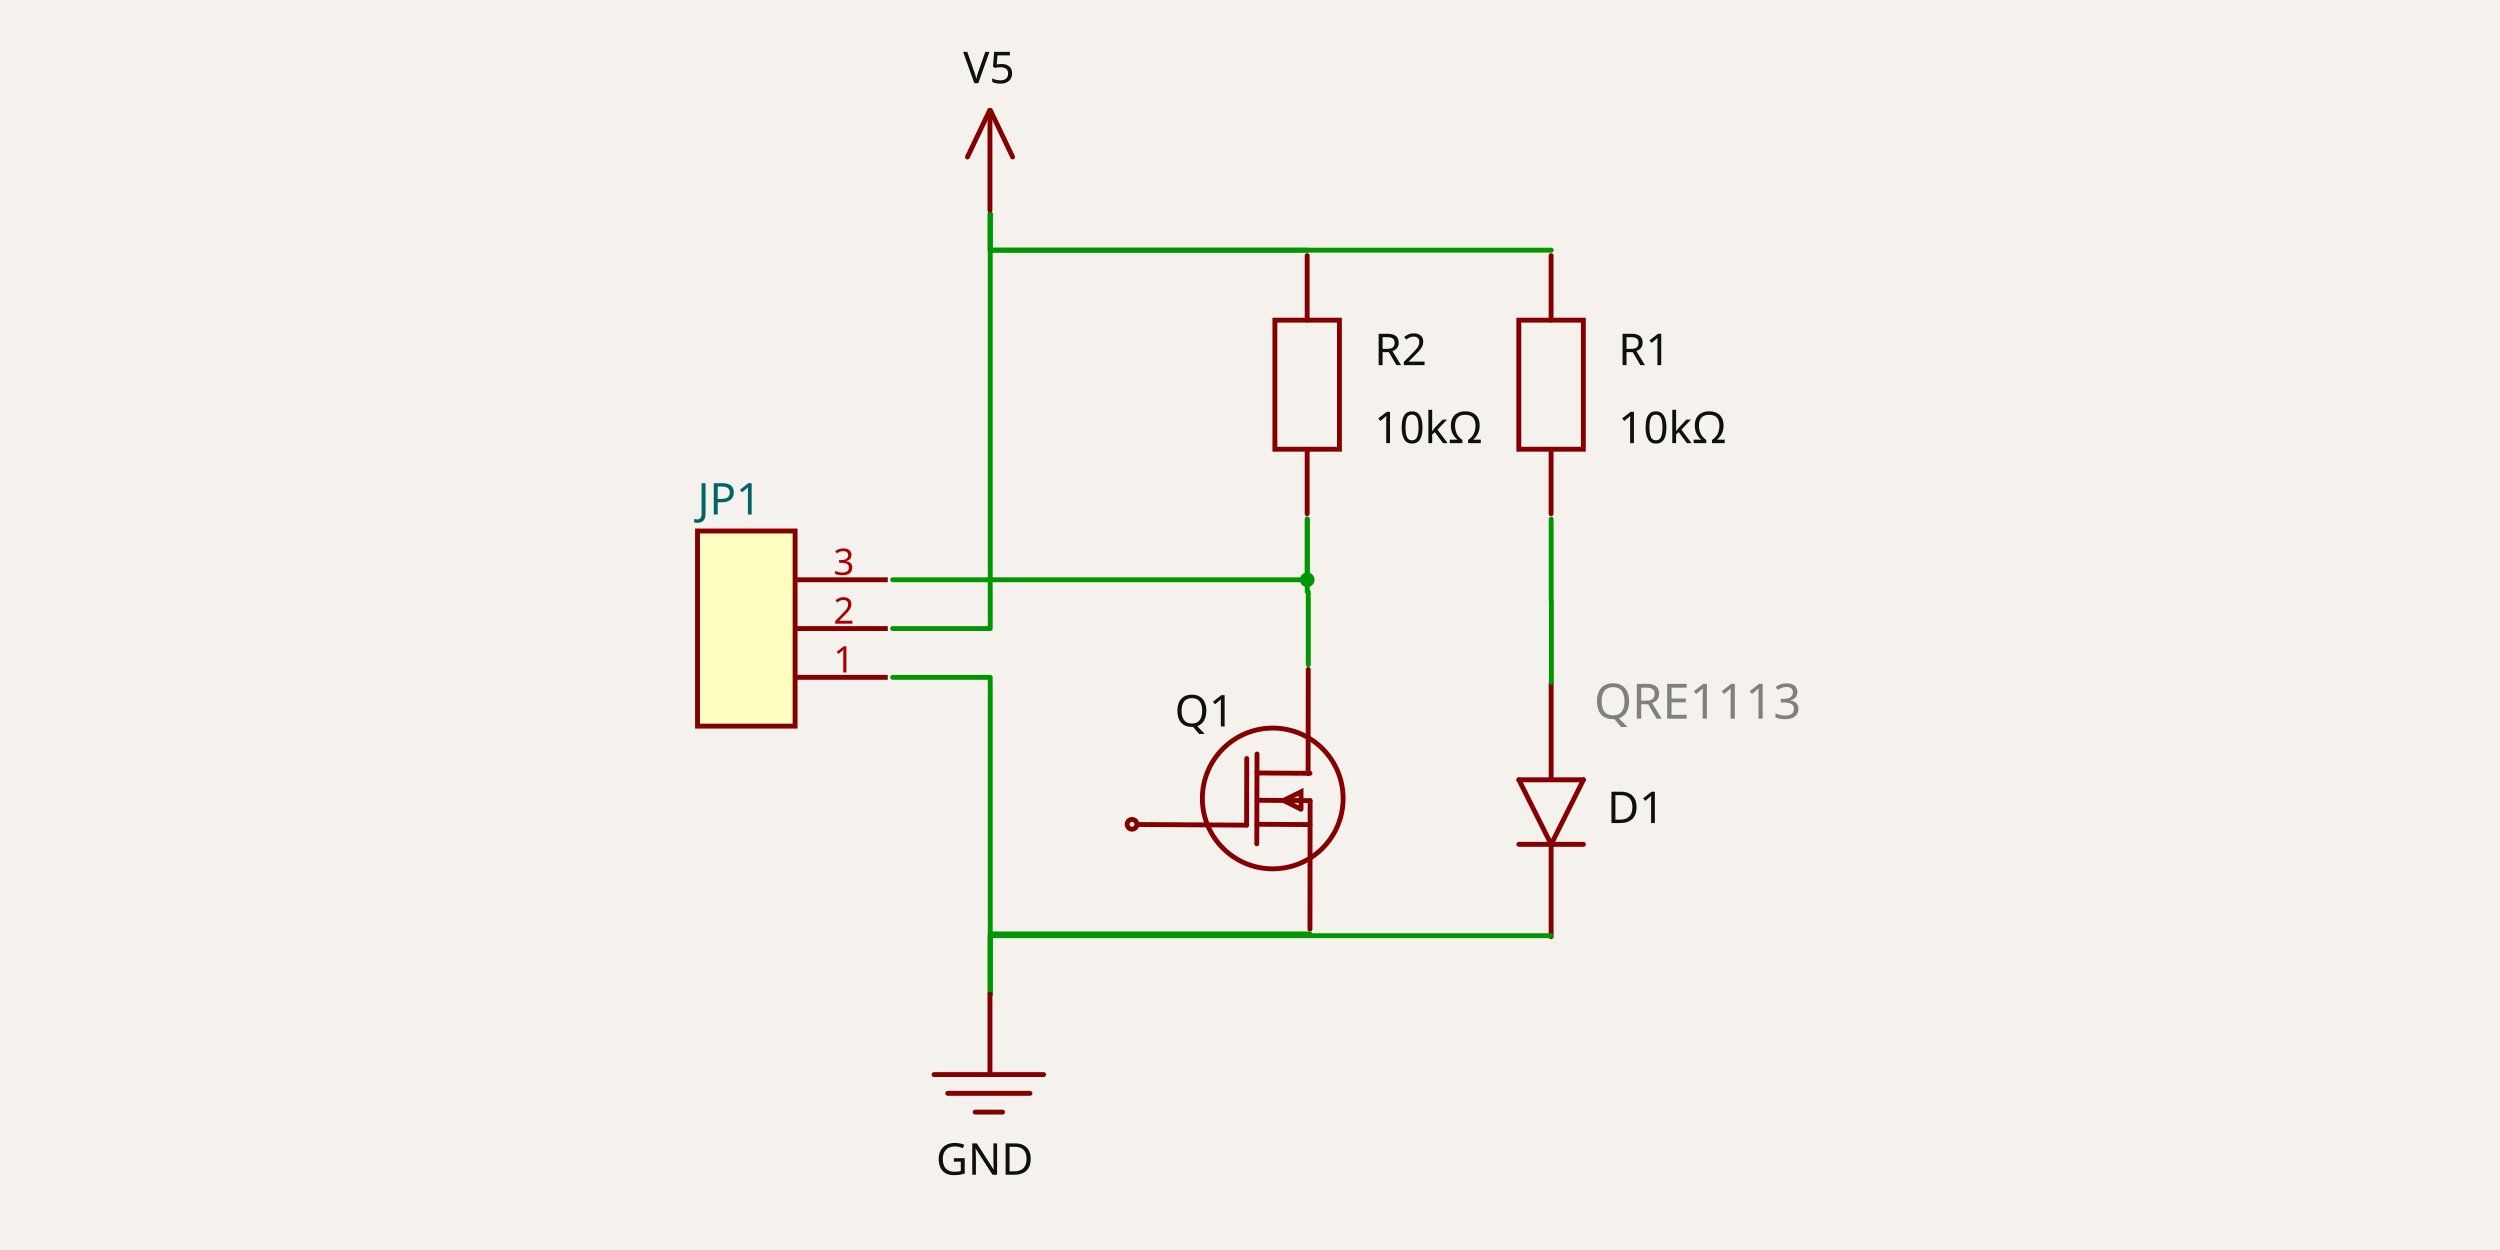
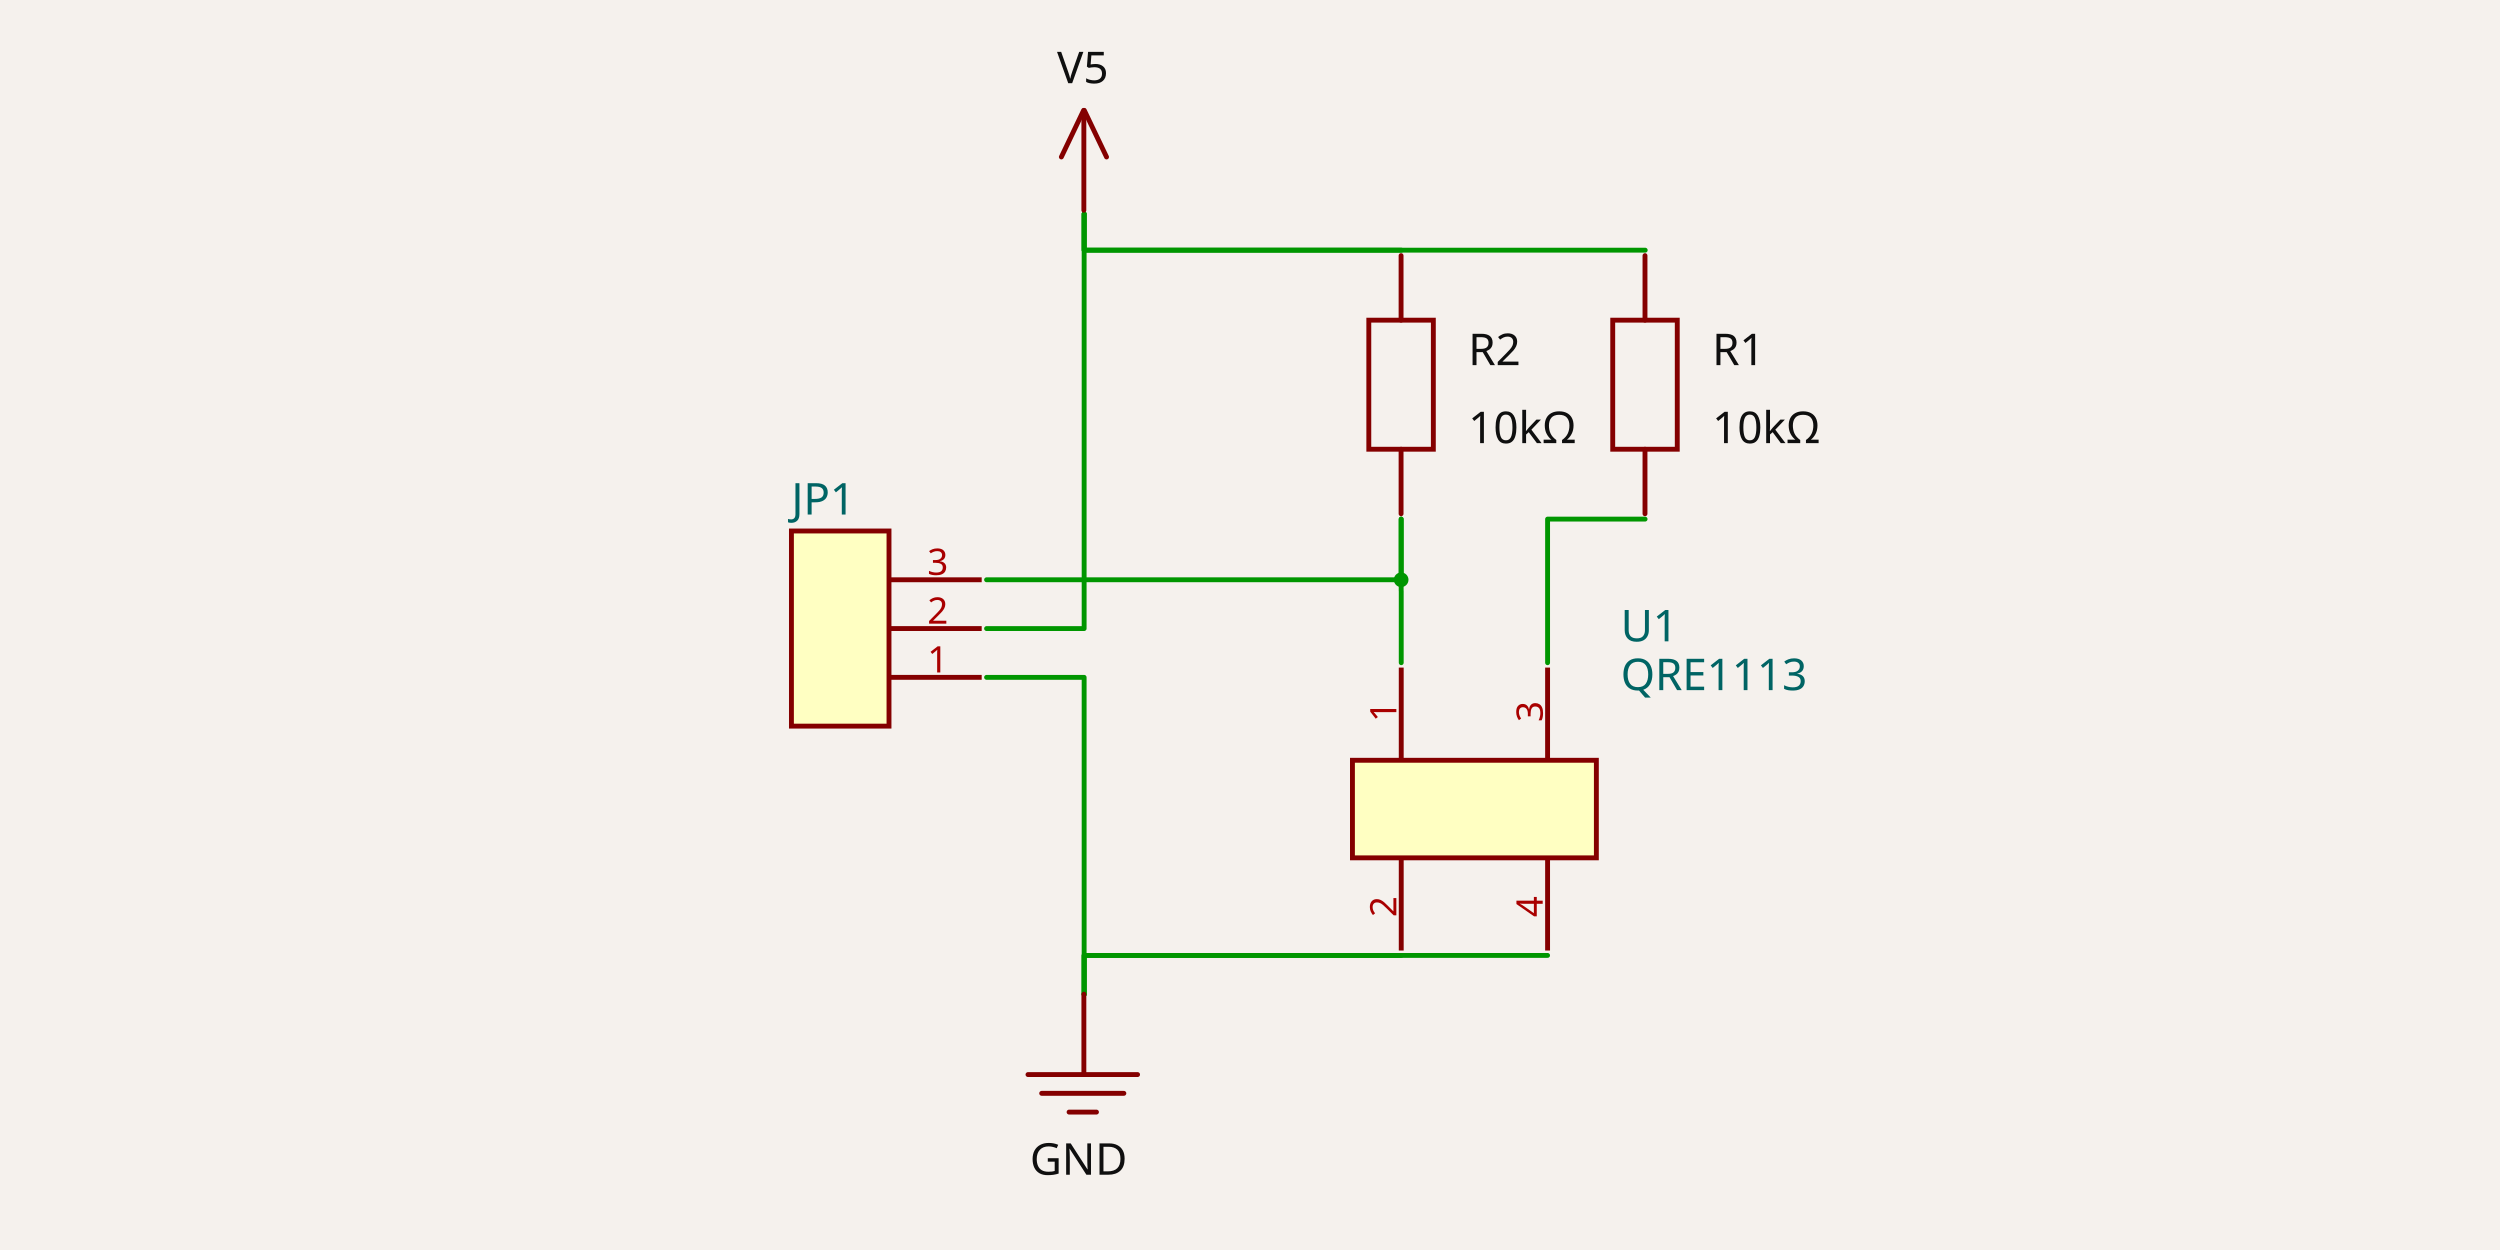
- <svg xmlns="http://www.w3.org/2000/svg" width="1200" height="600" style="background-color: rgb(245, 241, 237)" data-real-to-screen-transform="matrix(117.0807857422,0,0,-117.0807857422,358.2281774424,301.7093794718)" data-software-used-string="@tscircuit/core@0.0.616">
+ <svg xmlns="http://www.w3.org/2000/svg" width="1200" height="600" style="background-color: rgb(245, 241, 237)" data-real-to-screen-transform="matrix(117.0807857422,0,0,-117.0807857422,403.3042799532,301.7093794718)" data-software-used-string="@tscircuit/core@0.0.616">
  <style>
              .boundary { fill: rgb(245, 241, 237); }
              .schematic-boundary { fill: none; stroke: #fff; }
              .component { fill: none; stroke: rgb(132, 0, 0); }
              .chip { fill: rgb(255, 255, 194); stroke: rgb(132, 0, 0); }
              .component-pin { fill: none; stroke: rgb(132, 0, 0); }
              .trace:hover {
                filter: invert(1);
              }
              .trace:hover .trace-crossing-outline {
                opacity: 0;
              }
              .trace:hover .trace-junction {
                filter: invert(1);
              }
              .text { font-family: sans-serif; fill: rgb(0, 150, 0); }
              .pin-number { fill: rgb(169, 0, 0); }
              .port-label { fill: rgb(0, 100, 100); }
              .component-name { fill: rgb(0, 100, 100); }
            </style>
  <rect class="boundary" x="0" y="0" width="1200" height="600" />
  <g data-circuit-json-type="schematic_component" data-schematic-component-id="schematic_component_0">
-     <rect class="component chip" x="334.812" y="254.877" width="46.832" height="93.665" stroke-width="2.342px" fill="rgb(255, 255, 194)" stroke="rgb(132, 0, 0)" />
-     <rect class="component-overlay" x="334.812" y="254.877" width="46.832" height="93.665" fill="transparent" />
-     <text x="334.812" y="363.762" fill="#006464" text-anchor="start" dominant-baseline="middle" font-family="sans-serif" font-size="21.075px" transform="rotate(0, 334.812, 363.7622)" />
-     <text x="334.812" y="239.657" fill="#006464" text-anchor="start" dominant-baseline="middle" font-family="sans-serif" font-size="21.075px" transform="rotate(0, 334.812, 239.6566)">JP1</text>
-     <line class="component-pin" x1="426.135" y1="325.126" x2="381.644" y2="325.126" stroke-width="2.342px" />
+     <rect class="component chip" x="379.888" y="254.877" width="46.832" height="93.665" stroke-width="2.342px" fill="rgb(255, 255, 194)" stroke="rgb(132, 0, 0)" />
+     <rect class="component-overlay" x="379.888" y="254.877" width="46.832" height="93.665" fill="transparent" />
+     <text x="379.888" y="363.762" fill="#006464" text-anchor="start" dominant-baseline="middle" font-family="sans-serif" font-size="21.075px" transform="rotate(0, 379.8881, 363.7622)" />
+     <text x="379.888" y="239.657" fill="#006464" text-anchor="start" dominant-baseline="middle" font-family="sans-serif" font-size="21.075px" transform="rotate(0, 379.8881, 239.6566)">JP1</text>
+     <line class="component-pin" x1="471.211" y1="325.126" x2="426.72" y2="325.126" stroke-width="2.342px" />
    <g data-schematic-port-id="source_port_0">
-       <rect x="426.135" y="322.784" width="4.683" height="4.683" opacity="0" />
+       <rect x="471.211" y="322.784" width="4.683" height="4.683" opacity="0" />
    </g>
-     <text class="pin-number" x="405.06" y="322.784" style="font-family: sans-serif;" fill="rgb(169, 0, 0)" text-anchor="middle" dominant-baseline="auto" font-size="17.562px" transform="">1</text>
-     <line class="component-pin" x1="426.135" y1="301.709" x2="381.644" y2="301.709" stroke-width="2.342px" />
+     <text class="pin-number" x="450.137" y="322.784" style="font-family: sans-serif;" fill="rgb(169, 0, 0)" text-anchor="middle" dominant-baseline="auto" font-size="17.562px" transform="">1</text>
+     <line class="component-pin" x1="471.211" y1="301.709" x2="426.72" y2="301.709" stroke-width="2.342px" />
    <g data-schematic-port-id="source_port_1">
-       <rect x="426.135" y="299.368" width="4.683" height="4.683" opacity="0" />
+       <rect x="471.211" y="299.368" width="4.683" height="4.683" opacity="0" />
    </g>
-     <text class="pin-number" x="405.06" y="299.368" style="font-family: sans-serif;" fill="rgb(169, 0, 0)" text-anchor="middle" dominant-baseline="auto" font-size="17.562px" transform="">2</text>
-     <line class="component-pin" x1="426.135" y1="278.293" x2="381.644" y2="278.293" stroke-width="2.342px" />
+     <text class="pin-number" x="450.137" y="299.368" style="font-family: sans-serif;" fill="rgb(169, 0, 0)" text-anchor="middle" dominant-baseline="auto" font-size="17.562px" transform="">2</text>
+     <line class="component-pin" x1="471.211" y1="278.293" x2="426.72" y2="278.293" stroke-width="2.342px" />
    <g data-schematic-port-id="source_port_2">
-       <rect x="426.135" y="275.952" width="4.683" height="4.683" opacity="0" />
+       <rect x="471.211" y="275.952" width="4.683" height="4.683" opacity="0" />
    </g>
-     <text class="pin-number" x="405.06" y="275.952" style="font-family: sans-serif;" fill="rgb(169, 0, 0)" text-anchor="middle" dominant-baseline="auto" font-size="17.562px" transform="">3</text>
+     <text class="pin-number" x="450.137" y="275.952" style="font-family: sans-serif;" fill="rgb(169, 0, 0)" text-anchor="middle" dominant-baseline="auto" font-size="17.562px" transform="">3</text>
  </g>
  <g data-circuit-json-type="schematic_component" data-schematic-component-id="schematic_component_1">
-     <rect class="component-overlay" x="611.951" y="122.695" width="30.978" height="123.91" fill="transparent" />
-     <path d="M 627.44 246.605 L 627.44 215.628" stroke="rgb(132, 0, 0)" fill="none" stroke-width="2.342px" stroke-linecap="round" />
-     <path d="M 627.44 153.673 L 627.44 122.695" stroke="rgb(132, 0, 0)" fill="none" stroke-width="2.342px" stroke-linecap="round" />
-     <path d="M 611.951 184.65 L 611.951 153.673 L 642.929 153.673 L 642.929 215.628 L 611.951 215.628 L 611.951 184.65" stroke="rgb(132, 0, 0)" fill="none" stroke-width="2.342px" stroke-linecap="round" />
-     <text x="659.71" y="167.945" fill="rgb(15, 15, 15)" font-family="sans-serif" text-anchor="start" dominant-baseline="middle" font-size="21.075px">R2</text>
-     <text x="659.71" y="205.41" fill="rgb(15, 15, 15)" font-family="sans-serif" text-anchor="start" dominant-baseline="middle" font-size="21.075px">10kΩ</text>
+     <rect class="component-overlay" x="657.028" y="122.695" width="30.978" height="123.91" fill="transparent" />
+     <path d="M 672.516 246.605 L 672.516 215.628" stroke="rgb(132, 0, 0)" fill="none" stroke-width="2.342px" stroke-linecap="round" />
+     <path d="M 672.516 153.673 L 672.516 122.695" stroke="rgb(132, 0, 0)" fill="none" stroke-width="2.342px" stroke-linecap="round" />
+     <path d="M 657.028 184.65 L 657.028 153.673 L 688.005 153.673 L 688.005 215.628 L 657.028 215.628 L 657.028 184.65" stroke="rgb(132, 0, 0)" fill="none" stroke-width="2.342px" stroke-linecap="round" />
+     <text x="704.786" y="167.945" fill="rgb(15, 15, 15)" font-family="sans-serif" text-anchor="start" dominant-baseline="middle" font-size="21.075px">R2</text>
+     <text x="704.786" y="205.41" fill="rgb(15, 15, 15)" font-family="sans-serif" text-anchor="start" dominant-baseline="middle" font-size="21.075px">10kΩ</text>
  </g>
  <g data-circuit-json-type="schematic_component" data-schematic-component-id="schematic_component_2">
-     <rect class="component-overlay" x="729.032" y="122.695" width="30.978" height="123.91" fill="transparent" />
-     <path d="M 744.521 246.605 L 744.521 215.628" stroke="rgb(132, 0, 0)" fill="none" stroke-width="2.342px" stroke-linecap="round" />
-     <path d="M 744.521 153.673 L 744.521 122.695" stroke="rgb(132, 0, 0)" fill="none" stroke-width="2.342px" stroke-linecap="round" />
-     <path d="M 729.032 184.65 L 729.032 153.673 L 760.01 153.673 L 760.01 215.628 L 729.032 215.628 L 729.032 184.65" stroke="rgb(132, 0, 0)" fill="none" stroke-width="2.342px" stroke-linecap="round" />
-     <text x="776.79" y="167.945" fill="rgb(15, 15, 15)" font-family="sans-serif" text-anchor="start" dominant-baseline="middle" font-size="21.075px">R1</text>
-     <text x="776.79" y="205.41" fill="rgb(15, 15, 15)" font-family="sans-serif" text-anchor="start" dominant-baseline="middle" font-size="21.075px">10kΩ</text>
+     <rect class="component-overlay" x="774.108" y="122.695" width="30.978" height="123.91" fill="transparent" />
+     <path d="M 789.597 246.605 L 789.597 215.628" stroke="rgb(132, 0, 0)" fill="none" stroke-width="2.342px" stroke-linecap="round" />
+     <path d="M 789.597 153.673 L 789.597 122.695" stroke="rgb(132, 0, 0)" fill="none" stroke-width="2.342px" stroke-linecap="round" />
+     <path d="M 774.108 184.65 L 774.108 153.673 L 805.086 153.673 L 805.086 215.628 L 774.108 215.628 L 774.108 184.65" stroke="rgb(132, 0, 0)" fill="none" stroke-width="2.342px" stroke-linecap="round" />
+     <text x="821.867" y="167.945" fill="rgb(15, 15, 15)" font-family="sans-serif" text-anchor="start" dominant-baseline="middle" font-size="21.075px">R1</text>
+     <text x="821.867" y="205.41" fill="rgb(15, 15, 15)" font-family="sans-serif" text-anchor="start" dominant-baseline="middle" font-size="21.075px">10kΩ</text>
  </g>
  <g data-circuit-json-type="schematic_component" data-schematic-component-id="schematic_component_3">
-     <rect class="component-overlay" x="546.407" y="321.34" width="82.445" height="124.651" fill="transparent" />
-     <path d="M 546.407 395.76 L 598.374 396.067" stroke="rgb(132, 0, 0)" fill="none" stroke-width="2.342px" stroke-linecap="round" />
-     <path d="M 603.365 361.936 L 603.256 405.039" stroke="rgb(132, 0, 0)" fill="none" stroke-width="2.342px" stroke-linecap="round" />
-     <path d="M 627.962 321.34 L 627.891 371.255" stroke="rgb(132, 0, 0)" fill="none" stroke-width="2.342px" stroke-linecap="round" />
-     <path d="M 628.782 445.992 L 628.852 384.354" stroke="rgb(132, 0, 0)" fill="none" stroke-width="2.342px" stroke-linecap="round" />
-     <path d="M 603.376 371.035 L 628.808 371.186" stroke="rgb(132, 0, 0)" fill="none" stroke-width="2.342px" stroke-linecap="round" />
-     <path d="M 603.376 395.646 L 628.808 395.797" stroke="rgb(132, 0, 0)" fill="none" stroke-width="2.342px" stroke-linecap="round" />
-     <path d="M 624.493 388.44 L 624.493 380.081 L 616.092 384.212 L 624.493 388.44" stroke="rgb(132, 0, 0)" fill="none" stroke-width="2.342px" stroke-linecap="round" />
-     <path d="M 603.376 384.136 L 628.808 384.287" stroke="rgb(132, 0, 0)" fill="none" stroke-width="2.342px" stroke-linecap="round" />
-     <path d="M 598.444 364.095 L 598.374 396.067" stroke="rgb(132, 0, 0)" fill="none" stroke-width="2.342px" stroke-linecap="round" />
-     <text x="592.39" y="341.409" fill="rgb(15, 15, 15)" font-family="sans-serif" text-anchor="end" dominant-baseline="middle" font-size="21.075px">Q1</text>
-     <text x="592.39" y="433.413" fill="rgb(15, 15, 15)" font-family="sans-serif" text-anchor="end" dominant-baseline="middle" font-size="21.075px" />
-     <circle cx="543.38" cy="395.667" r="2.342px" stroke-width="2.342px" fill="none" stroke="rgb(132, 0, 0)" />
-     <circle cx="610.914" cy="383.261" r="33.783px" stroke-width="2.342px" fill="none" stroke="rgb(132, 0, 0)" />
-   </g>
-   <g data-circuit-json-type="schematic_component" data-schematic-component-id="schematic_component_4">
-     <rect class="component-overlay" x="729.062" y="327.834" width="30.978" height="121.793" fill="transparent" />
-     <path d="M 744.551 405.278 L 729.062 374.3" stroke="rgb(132, 0, 0)" fill="none" stroke-width="2.342px" stroke-linecap="round" />
-     <path d="M 760.04 374.3 L 744.551 405.278" stroke="rgb(132, 0, 0)" fill="none" stroke-width="2.342px" stroke-linecap="round" />
-     <path d="M 729.062 374.3 L 760.04 374.3" stroke="rgb(132, 0, 0)" fill="none" stroke-width="2.342px" stroke-linecap="round" />
-     <path d="M 760.04 405.278 L 729.062 405.278" stroke="rgb(132, 0, 0)" fill="none" stroke-width="2.342px" stroke-linecap="round" />
-     <path d="M 744.551 374.042 L 744.551 327.834" stroke="rgb(132, 0, 0)" fill="none" stroke-width="2.342px" stroke-linecap="round" />
-     <path d="M 744.541 449.627 L 744.541 405.873" stroke="rgb(132, 0, 0)" fill="none" stroke-width="2.342px" stroke-linecap="round" />
-     <text x="771.457" y="387.761" fill="rgb(15, 15, 15)" font-family="sans-serif" text-anchor="start" dominant-baseline="middle" font-size="21.075px">D1</text>
-     <text x="707.333" y="388.336" fill="rgb(15, 15, 15)" font-family="sans-serif" text-anchor="end" dominant-baseline="middle" font-size="21.075px" />
+     <rect class="component chip" x="649.174" y="364.933" width="117.081" height="46.832" stroke-width="2.342px" fill="rgb(255, 255, 194)" stroke="rgb(132, 0, 0)" />
+     <rect class="component-overlay" x="649.174" y="364.933" width="117.081" height="46.832" fill="transparent" />
+     <text x="777.963" y="323.955" fill="#006464" text-anchor="start" dominant-baseline="middle" font-family="sans-serif" font-size="21.075px" transform="rotate(0, 777.9628, 323.9547)">QRE1113</text>
+     <text x="777.963" y="300.539" fill="#006464" text-anchor="start" dominant-baseline="middle" font-family="sans-serif" font-size="21.075px" transform="rotate(0, 777.9628, 300.5386)">U1</text>
+     <line class="component-pin" x1="672.59" y1="320.442" x2="672.59" y2="364.933" stroke-width="2.342px" />
+     <g data-schematic-port-id="source_port_7">
+       <rect x="670.248" y="315.759" width="4.683" height="4.683" opacity="0" />
+     </g>
+     <text class="pin-number" x="670.248" y="341.517" style="font-family: sans-serif;" fill="rgb(169, 0, 0)" text-anchor="middle" dominant-baseline="auto" font-size="17.562px" transform="rotate(-90 670.2485 341.5168)">1</text>
+     <line class="component-pin" x1="742.839" y1="320.442" x2="742.839" y2="364.933" stroke-width="2.342px" />
+     <g data-schematic-port-id="source_port_8">
+       <rect x="740.497" y="315.759" width="4.683" height="4.683" opacity="0" />
+     </g>
+     <text class="pin-number" x="740.497" y="341.517" style="font-family: sans-serif;" fill="rgb(169, 0, 0)" text-anchor="middle" dominant-baseline="auto" font-size="17.562px" transform="rotate(-90 740.4969 341.5168)">3</text>
+     <line class="component-pin" x1="742.839" y1="456.256" x2="742.839" y2="411.765" stroke-width="2.342px" />
+     <g data-schematic-port-id="source_port_9">
+       <rect x="740.497" y="456.256" width="4.683" height="4.683" opacity="0" />
+     </g>
+     <text class="pin-number" x="740.497" y="435.181" style="font-family: sans-serif;" fill="rgb(169, 0, 0)" text-anchor="middle" dominant-baseline="auto" font-size="17.562px" transform="rotate(-90 740.4969 435.1815)">4</text>
+     <line class="component-pin" x1="672.59" y1="456.256" x2="672.59" y2="411.765" stroke-width="2.342px" />
+     <g data-schematic-port-id="source_port_10">
+       <rect x="670.248" y="456.256" width="4.683" height="4.683" opacity="0" />
+     </g>
+     <text class="pin-number" x="670.248" y="435.181" style="font-family: sans-serif;" fill="rgb(169, 0, 0)" text-anchor="middle" dominant-baseline="auto" font-size="17.562px" transform="rotate(-90 670.2485 435.1815)">2</text>
  </g>
  <g class="trace" data-circuit-json-type="schematic_trace" data-schematic-trace-id="schematic_trace_0">
-     <path d="M 428.477 278.293 L 627.482 278.293 L 627.482 249.174" class="trace-invisible-hover-outline" stroke="rgb(0, 150, 0)" fill="none" stroke-width="18.733px" stroke-linecap="round" opacity="0" stroke-linejoin="round" />
-     <path d="M 428.477 278.293 L 627.482 278.293 L 627.482 249.174" stroke="rgb(0, 150, 0)" fill="none" stroke-width="2.342px" stroke-linecap="round" stroke-linejoin="round" />
+     <path d="M 473.553 278.293 L 672.558 278.293 L 672.558 249.174" class="trace-invisible-hover-outline" stroke="rgb(0, 150, 0)" fill="none" stroke-width="18.733px" stroke-linecap="round" opacity="0" stroke-linejoin="round" />
+     <path d="M 473.553 278.293 L 672.558 278.293 L 672.558 249.174" stroke="rgb(0, 150, 0)" fill="none" stroke-width="2.342px" stroke-linecap="round" stroke-linejoin="round" />
  </g>
  <g class="trace" data-circuit-json-type="schematic_trace" data-schematic-trace-id="schematic_trace_1">
-     <path d="M 428.477 325.126 L 475.309 325.126 L 475.309 477.331" class="trace-invisible-hover-outline" stroke="rgb(0, 150, 0)" fill="none" stroke-width="18.733px" stroke-linecap="round" opacity="0" stroke-linejoin="round" />
-     <path d="M 428.477 325.126 L 475.309 325.126 L 475.309 477.331" stroke="rgb(0, 150, 0)" fill="none" stroke-width="2.342px" stroke-linecap="round" stroke-linejoin="round" />
+     <path d="M 473.553 325.126 L 520.385 325.126 L 520.385 477.331" class="trace-invisible-hover-outline" stroke="rgb(0, 150, 0)" fill="none" stroke-width="18.733px" stroke-linecap="round" opacity="0" stroke-linejoin="round" />
+     <path d="M 473.553 325.126 L 520.385 325.126 L 520.385 477.331" stroke="rgb(0, 150, 0)" fill="none" stroke-width="2.342px" stroke-linecap="round" stroke-linejoin="round" />
  </g>
  <g class="trace" data-circuit-json-type="schematic_trace" data-schematic-trace-id="schematic_trace_2">
-     <path d="M 628.764 448.286 L 475.309 448.286 L 475.309 477.331" class="trace-invisible-hover-outline" stroke="rgb(0, 150, 0)" fill="none" stroke-width="18.733px" stroke-linecap="round" opacity="0" stroke-linejoin="round" />
-     <path d="M 628.764 448.286 L 475.309 448.286 L 475.309 477.331" stroke="rgb(0, 150, 0)" fill="none" stroke-width="2.342px" stroke-linecap="round" stroke-linejoin="round" />
+     <path d="M 672.59 458.598 L 520.385 458.598 L 520.385 477.331" class="trace-invisible-hover-outline" stroke="rgb(0, 150, 0)" fill="none" stroke-width="18.733px" stroke-linecap="round" opacity="0" stroke-linejoin="round" />
+     <path d="M 672.59 458.598 L 520.385 458.598 L 520.385 477.331" stroke="rgb(0, 150, 0)" fill="none" stroke-width="2.342px" stroke-linecap="round" stroke-linejoin="round" />
  </g>
  <g class="trace" data-circuit-json-type="schematic_trace" data-schematic-trace-id="schematic_trace_3">
-     <path d="M 744.535 449.131 L 475.309 449.131 L 475.309 477.331" class="trace-invisible-hover-outline" stroke="rgb(0, 150, 0)" fill="none" stroke-width="18.733px" stroke-linecap="round" opacity="0" stroke-linejoin="round" />
-     <path d="M 744.535 449.131 L 475.309 449.131 L 475.309 477.331" stroke="rgb(0, 150, 0)" fill="none" stroke-width="2.342px" stroke-linecap="round" stroke-linejoin="round" />
+     <path d="M 742.839 458.598 L 520.385 458.598 L 520.385 477.331" class="trace-invisible-hover-outline" stroke="rgb(0, 150, 0)" fill="none" stroke-width="18.733px" stroke-linecap="round" opacity="0" stroke-linejoin="round" />
+     <path d="M 742.839 458.598 L 520.385 458.598 L 520.385 477.331" stroke="rgb(0, 150, 0)" fill="none" stroke-width="2.342px" stroke-linecap="round" stroke-linejoin="round" />
  </g>
  <g class="trace" data-circuit-json-type="schematic_trace" data-schematic-trace-id="schematic_trace_4">
-     <path d="M 428.477 301.709 L 475.309 301.709 L 475.309 102.672" class="trace-invisible-hover-outline" stroke="rgb(0, 150, 0)" fill="none" stroke-width="18.733px" stroke-linecap="round" opacity="0" stroke-linejoin="round" />
-     <path d="M 428.477 301.709 L 475.309 301.709 L 475.309 102.672" stroke="rgb(0, 150, 0)" fill="none" stroke-width="2.342px" stroke-linecap="round" stroke-linejoin="round" />
+     <path d="M 473.553 301.709 L 520.385 301.709 L 520.385 102.672" class="trace-invisible-hover-outline" stroke="rgb(0, 150, 0)" fill="none" stroke-width="18.733px" stroke-linecap="round" opacity="0" stroke-linejoin="round" />
+     <path d="M 473.553 301.709 L 520.385 301.709 L 520.385 102.672" stroke="rgb(0, 150, 0)" fill="none" stroke-width="2.342px" stroke-linecap="round" stroke-linejoin="round" />
  </g>
  <g class="trace" data-circuit-json-type="schematic_trace" data-schematic-trace-id="schematic_trace_5">
-     <path d="M 627.546 120.083 L 475.309 120.083 L 475.309 102.672" class="trace-invisible-hover-outline" stroke="rgb(0, 150, 0)" fill="none" stroke-width="18.733px" stroke-linecap="round" opacity="0" stroke-linejoin="round" />
-     <path d="M 627.546 120.083 L 475.309 120.083 L 475.309 102.672" stroke="rgb(0, 150, 0)" fill="none" stroke-width="2.342px" stroke-linecap="round" stroke-linejoin="round" />
+     <path d="M 672.622 120.083 L 520.385 120.083 L 520.385 102.672" class="trace-invisible-hover-outline" stroke="rgb(0, 150, 0)" fill="none" stroke-width="18.733px" stroke-linecap="round" opacity="0" stroke-linejoin="round" />
+     <path d="M 672.622 120.083 L 520.385 120.083 L 520.385 102.672" stroke="rgb(0, 150, 0)" fill="none" stroke-width="2.342px" stroke-linecap="round" stroke-linejoin="round" />
  </g>
  <g class="trace" data-circuit-json-type="schematic_trace" data-schematic-trace-id="schematic_trace_6">
-     <path d="M 744.627 120.083 L 475.309 120.083 L 475.309 102.672" class="trace-invisible-hover-outline" stroke="rgb(0, 150, 0)" fill="none" stroke-width="18.733px" stroke-linecap="round" opacity="0" stroke-linejoin="round" />
-     <path d="M 744.627 120.083 L 475.309 120.083 L 475.309 102.672" stroke="rgb(0, 150, 0)" fill="none" stroke-width="2.342px" stroke-linecap="round" stroke-linejoin="round" />
+     <path d="M 789.703 120.083 L 520.385 120.083 L 520.385 102.672" class="trace-invisible-hover-outline" stroke="rgb(0, 150, 0)" fill="none" stroke-width="18.733px" stroke-linecap="round" opacity="0" stroke-linejoin="round" />
+     <path d="M 789.703 120.083 L 520.385 120.083 L 520.385 102.672" stroke="rgb(0, 150, 0)" fill="none" stroke-width="2.342px" stroke-linecap="round" stroke-linejoin="round" />
  </g>
  <g class="trace" data-circuit-json-type="schematic_trace" data-schematic-trace-id="schematic_trace_7">
-     <path d="M 627.482 249.174 L 627.482 284.11 L 627.98 284.11 L 627.98 319.046" class="trace-invisible-hover-outline" stroke="rgb(0, 150, 0)" fill="none" stroke-width="18.733px" stroke-linecap="round" opacity="0" stroke-linejoin="round" />
-     <path d="M 627.482 249.174 L 627.482 284.11 L 627.98 284.11 L 627.98 319.046" stroke="rgb(0, 150, 0)" fill="none" stroke-width="2.342px" stroke-linecap="round" stroke-linejoin="round" />
-     <circle cx="627.482" cy="278.293" r="3.512" class="trace-junction" fill="rgb(0, 150, 0)" />
+     <path d="M 672.59 318.101 L 672.59 283.637 L 672.558 283.637 L 672.558 249.174" class="trace-invisible-hover-outline" stroke="rgb(0, 150, 0)" fill="none" stroke-width="18.733px" stroke-linecap="round" opacity="0" stroke-linejoin="round" />
+     <path d="M 672.59 318.101 L 672.59 283.637 L 672.558 283.637 L 672.558 249.174" stroke="rgb(0, 150, 0)" fill="none" stroke-width="2.342px" stroke-linecap="round" stroke-linejoin="round" />
+     <circle cx="672.558" cy="278.293" r="3.512" class="trace-junction" fill="rgb(0, 150, 0)" />
  </g>
  <g class="trace" data-circuit-json-type="schematic_trace" data-schematic-trace-id="schematic_trace_8">
-     <path d="M 744.563 249.174 L 744.563 288.371 L 744.655 288.371 L 744.655 327.567" class="trace-invisible-hover-outline" stroke="rgb(0, 150, 0)" fill="none" stroke-width="18.733px" stroke-linecap="round" opacity="0" stroke-linejoin="round" />
-     <path d="M 744.563 249.174 L 744.563 288.371 L 744.655 288.371 L 744.655 327.567" stroke="rgb(0, 150, 0)" fill="none" stroke-width="2.342px" stroke-linecap="round" stroke-linejoin="round" />
+     <path d="M 742.839 318.101 L 742.839 249.174 L 789.639 249.174" class="trace-invisible-hover-outline" stroke="rgb(0, 150, 0)" fill="none" stroke-width="18.733px" stroke-linecap="round" opacity="0" stroke-linejoin="round" />
+     <path d="M 742.839 318.101 L 742.839 249.174 L 789.639 249.174" stroke="rgb(0, 150, 0)" fill="none" stroke-width="2.342px" stroke-linecap="round" stroke-linejoin="round" />
  </g>
  <g class="schematic-port-hover" data-schematic-port-id="source_port_0">
-     <circle cx="428.477" cy="325.126" r="4.683" fill="red" opacity="0" />
+     <circle cx="473.553" cy="325.126" r="4.683" fill="red" opacity="0" />
  </g>
  <g class="schematic-port-hover" data-schematic-port-id="source_port_1">
-     <circle cx="428.477" cy="301.709" r="4.683" fill="red" opacity="0" />
+     <circle cx="473.553" cy="301.709" r="4.683" fill="red" opacity="0" />
  </g>
  <g class="schematic-port-hover" data-schematic-port-id="source_port_2">
-     <circle cx="428.477" cy="278.293" r="4.683" fill="red" opacity="0" />
+     <circle cx="473.553" cy="278.293" r="4.683" fill="red" opacity="0" />
  </g>
  <g class="schematic-port-hover" data-schematic-port-id="source_port_3">
-     <circle cx="627.482" cy="249.174" r="4.683" fill="red" opacity="0" />
+     <circle cx="672.558" cy="249.174" r="4.683" fill="red" opacity="0" />
  </g>
  <g class="schematic-port-hover" data-schematic-port-id="source_port_4">
-     <circle cx="627.546" cy="120.083" r="4.683" fill="red" opacity="0" />
+     <circle cx="672.622" cy="120.083" r="4.683" fill="red" opacity="0" />
  </g>
  <g class="schematic-port-hover" data-schematic-port-id="source_port_5">
-     <circle cx="744.563" cy="249.174" r="4.683" fill="red" opacity="0" />
+     <circle cx="789.639" cy="249.174" r="4.683" fill="red" opacity="0" />
  </g>
  <g class="schematic-port-hover" data-schematic-port-id="source_port_6">
-     <circle cx="744.627" cy="120.083" r="4.683" fill="red" opacity="0" />
+     <circle cx="789.703" cy="120.083" r="4.683" fill="red" opacity="0" />
  </g>
  <g class="schematic-port-hover" data-schematic-port-id="source_port_7">
-     <circle cx="627.98" cy="319.046" r="4.683" fill="red" opacity="0" />
+     <circle cx="672.59" cy="318.101" r="4.683" fill="red" opacity="0" />
  </g>
  <g class="schematic-port-hover" data-schematic-port-id="source_port_8">
-     <circle cx="628.764" cy="448.286" r="4.683" fill="red" opacity="0" />
+     <circle cx="742.839" cy="318.101" r="4.683" fill="red" opacity="0" />
  </g>
  <g class="schematic-port-hover" data-schematic-port-id="source_port_9">
-     <circle cx="543.38" cy="395.667" r="4.683" fill="red" opacity="0" />
+     <circle cx="742.839" cy="458.598" r="4.683" fill="red" opacity="0" />
  </g>
  <g class="schematic-port-hover" data-schematic-port-id="source_port_10">
-     <circle cx="744.655" cy="327.567" r="4.683" fill="red" opacity="0" />
+     <circle cx="672.59" cy="458.598" r="4.683" fill="red" opacity="0" />
  </g>
-   <g class="schematic-port-hover" data-schematic-port-id="source_port_11">
-     <circle cx="744.535" cy="449.131" r="4.683" fill="red" opacity="0" />
-   </g>
-   <rect class="component-overlay" x="448.352" y="477.204" width="52.607" height="56.6" fill="transparent" />
-   <path d="M 475.182 477.204 L 475.182 515.797" stroke="rgb(132, 0, 0)" fill="none" stroke-width="2.342px" stroke-linecap="round" />
-   <path d="M 448.352 515.794 L 500.959 515.794" stroke="rgb(132, 0, 0)" fill="none" stroke-width="2.342px" stroke-linecap="round" />
-   <path d="M 454.928 524.799 L 494.383 524.799" stroke="rgb(132, 0, 0)" fill="none" stroke-width="2.342px" stroke-linecap="round" />
-   <path d="M 468.08 533.804 L 481.232 533.804" stroke="rgb(132, 0, 0)" fill="none" stroke-width="2.342px" stroke-linecap="round" />
-   <text x="472.66" y="547.518" fill="rgb(15, 15, 15)" font-family="sans-serif" text-anchor="middle" dominant-baseline="hanging" font-size="21.075px">GND</text>
-   <rect class="component-overlay" x="464.375" y="52.97" width="21.693" height="47.952" fill="transparent" />
-   <path d="M 475.05 52.97 L 464.375 75.341" stroke="rgb(132, 0, 0)" fill="none" stroke-width="2.342px" stroke-linecap="round" />
-   <path d="M 475.393 52.982 L 486.068 75.353" stroke="rgb(132, 0, 0)" fill="none" stroke-width="2.342px" stroke-linecap="round" />
-   <path d="M 475.174 53.561 L 475.174 100.922" stroke="rgb(132, 0, 0)" fill="none" stroke-width="2.342px" stroke-linecap="round" />
-   <text x="474.65" y="46.109" fill="rgb(15, 15, 15)" font-family="sans-serif" text-anchor="middle" dominant-baseline="ideographic" font-size="21.075px">V5</text>
-   <text x="814.843" y="336.834" fill="gray" text-anchor="middle" dominant-baseline="middle" font-family="sans-serif" font-size="23.416px" transform="rotate(0, 814.8432, 336.8336)">QRE1113</text>
+   <rect class="component-overlay" x="493.428" y="477.204" width="52.607" height="56.6" fill="transparent" />
+   <path d="M 520.258 477.204 L 520.258 515.797" stroke="rgb(132, 0, 0)" fill="none" stroke-width="2.342px" stroke-linecap="round" />
+   <path d="M 493.428 515.794 L 546.035 515.794" stroke="rgb(132, 0, 0)" fill="none" stroke-width="2.342px" stroke-linecap="round" />
+   <path d="M 500.004 524.799 L 539.459 524.799" stroke="rgb(132, 0, 0)" fill="none" stroke-width="2.342px" stroke-linecap="round" />
+   <path d="M 513.156 533.804 L 526.308 533.804" stroke="rgb(132, 0, 0)" fill="none" stroke-width="2.342px" stroke-linecap="round" />
+   <text x="517.737" y="547.518" fill="rgb(15, 15, 15)" font-family="sans-serif" text-anchor="middle" dominant-baseline="hanging" font-size="21.075px">GND</text>
+   <rect class="component-overlay" x="509.451" y="52.97" width="21.693" height="47.952" fill="transparent" />
+   <path d="M 520.126 52.97 L 509.451 75.341" stroke="rgb(132, 0, 0)" fill="none" stroke-width="2.342px" stroke-linecap="round" />
+   <path d="M 520.469 52.982 L 531.144 75.353" stroke="rgb(132, 0, 0)" fill="none" stroke-width="2.342px" stroke-linecap="round" />
+   <path d="M 520.25 53.561 L 520.25 100.922" stroke="rgb(132, 0, 0)" fill="none" stroke-width="2.342px" stroke-linecap="round" />
+   <text x="519.726" y="46.109" fill="rgb(15, 15, 15)" font-family="sans-serif" text-anchor="middle" dominant-baseline="ideographic" font-size="21.075px">V5</text>
</svg>
